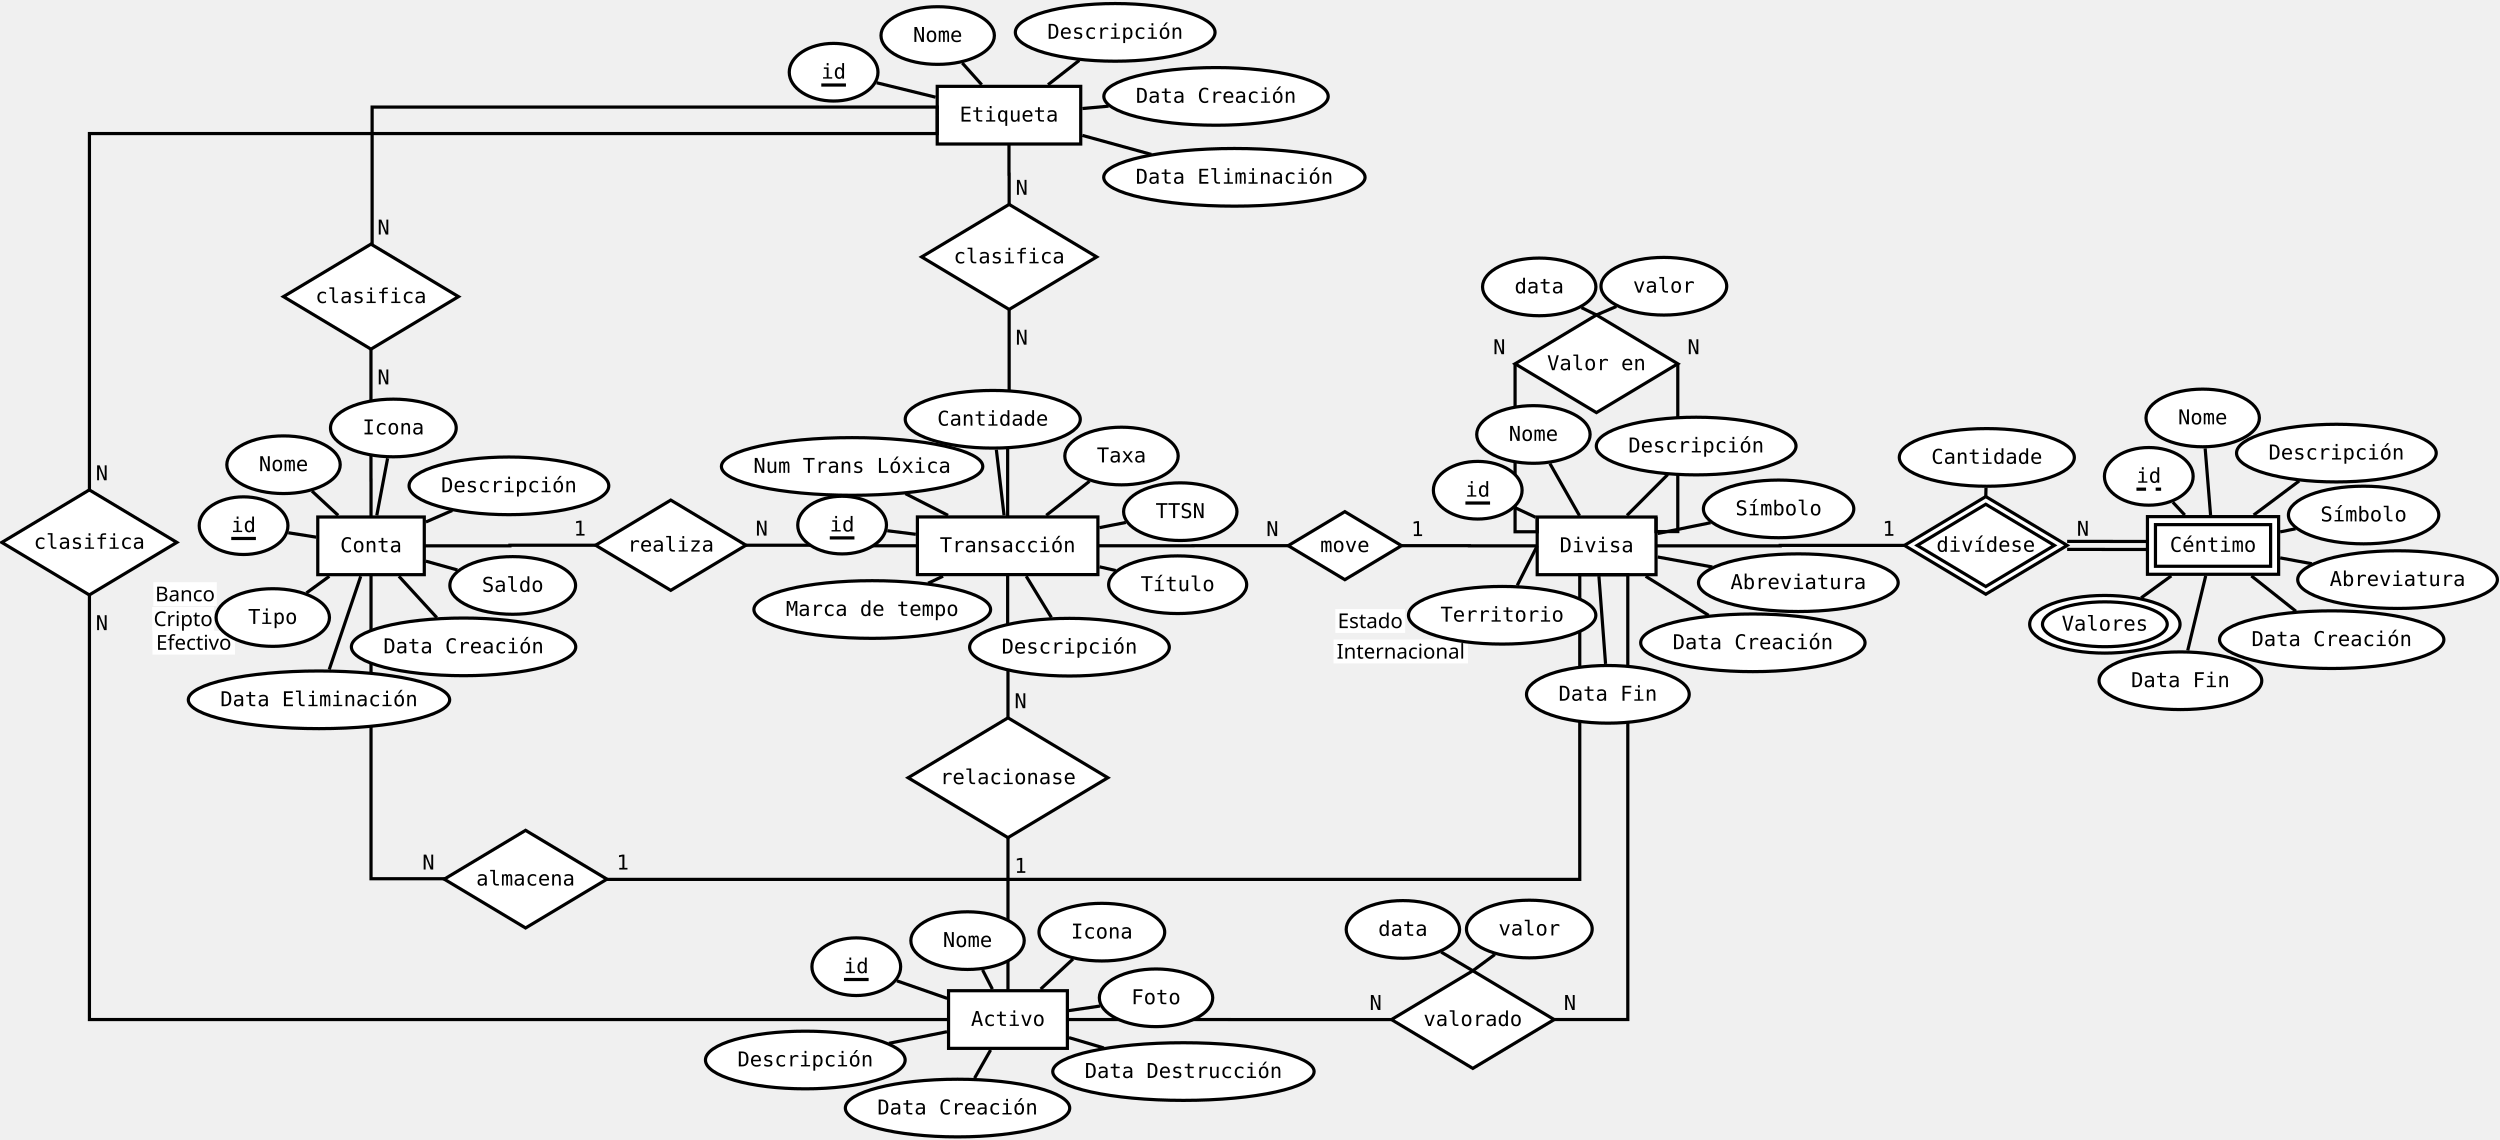
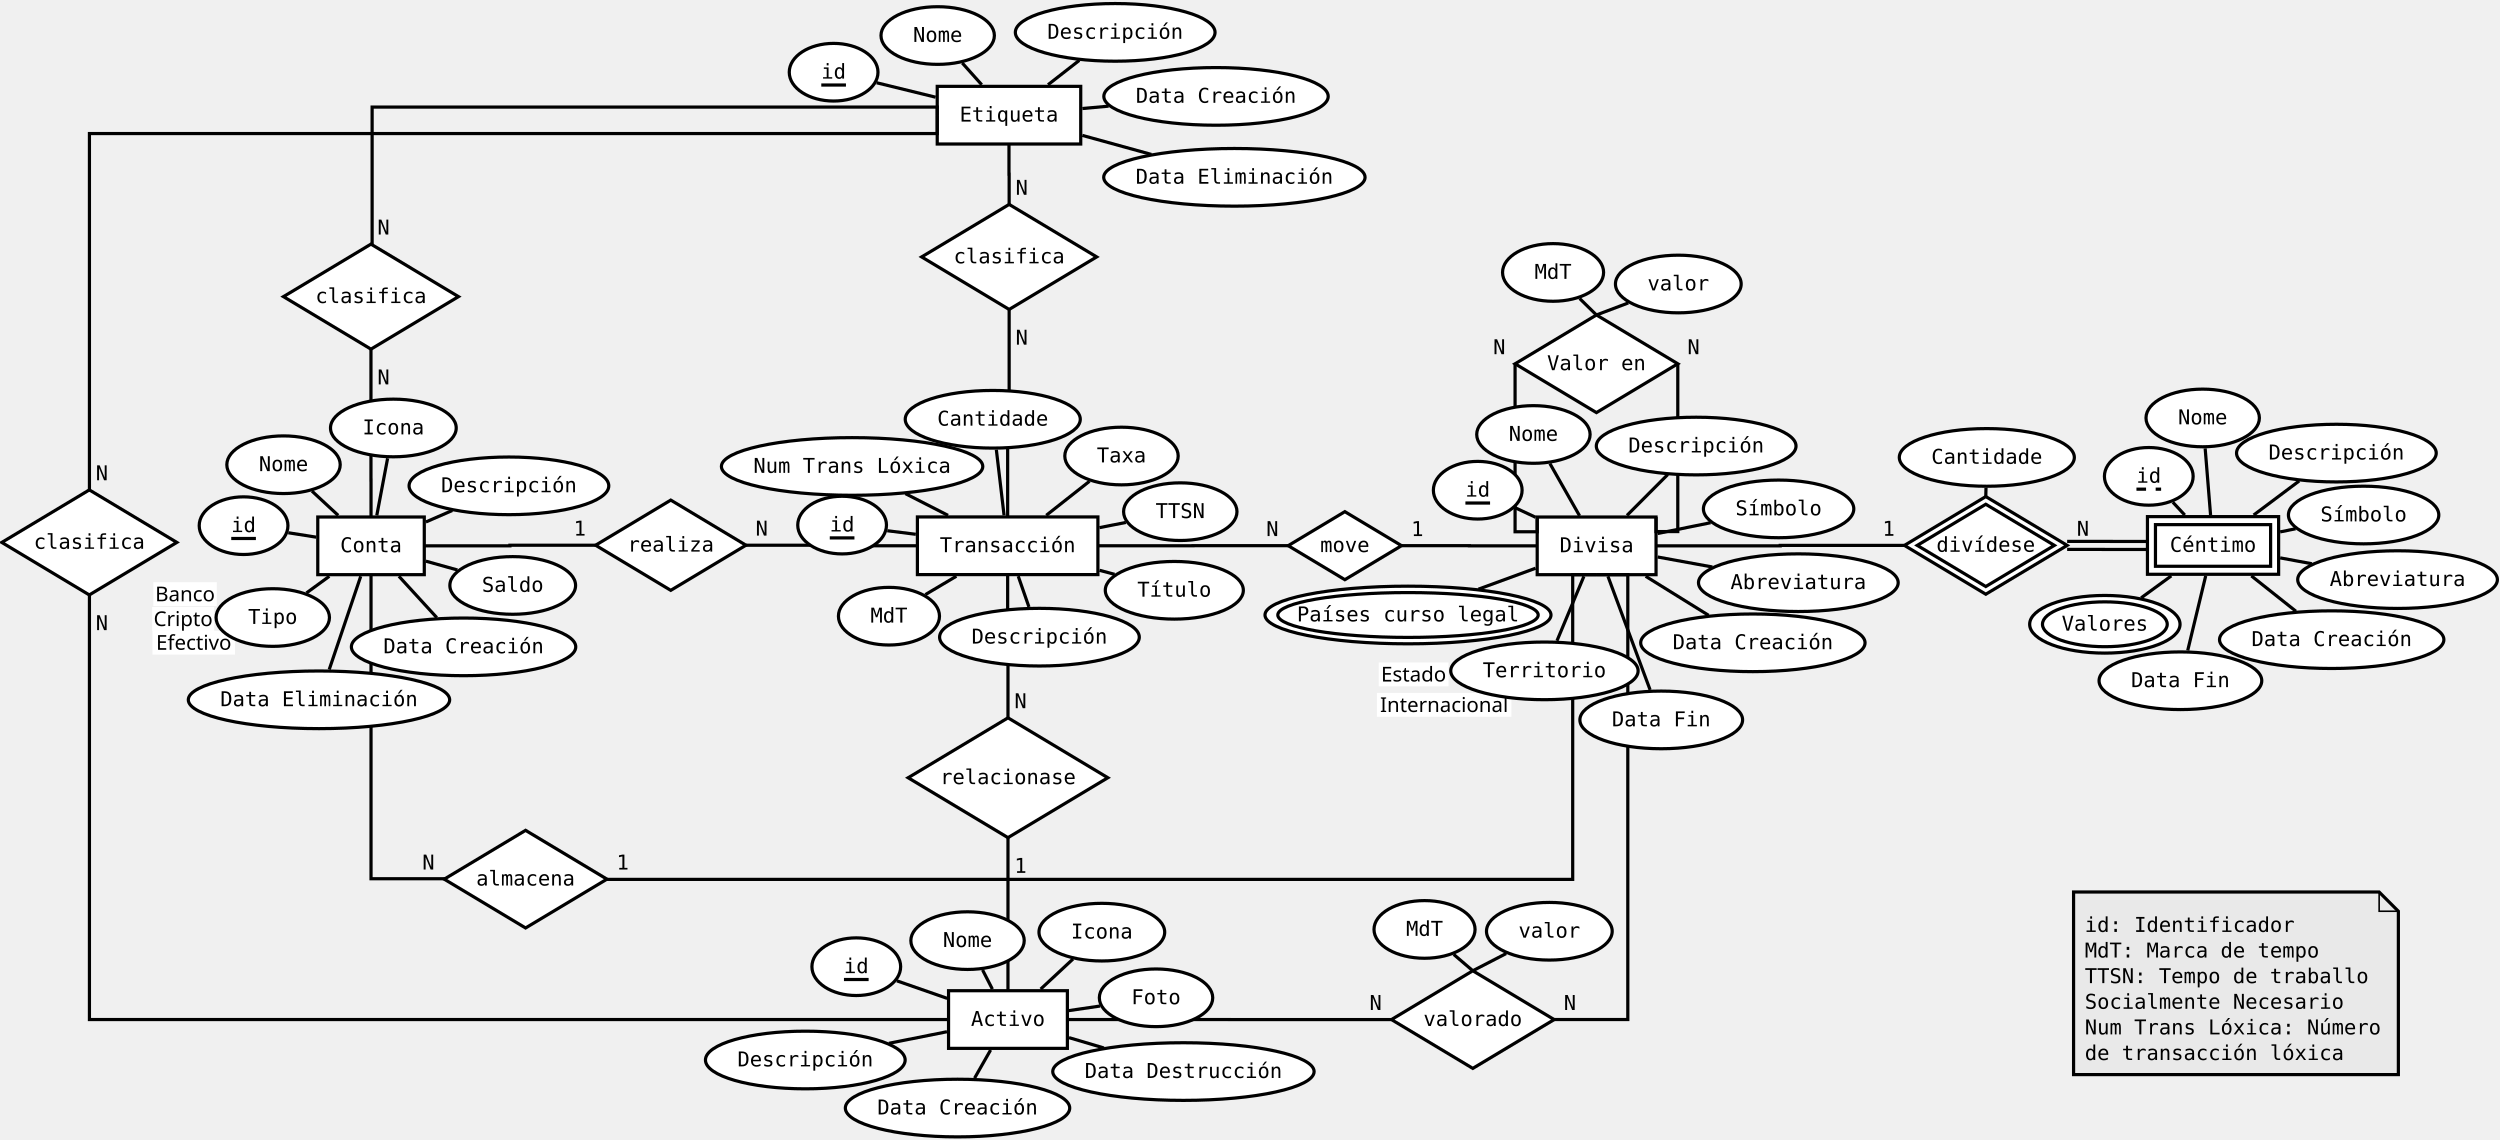
<svg xmlns="http://www.w3.org/2000/svg" width="79cm" height="36cm" viewBox="86 -67 1561 710">
  <g>
    <rect style="fill: #ffffff" x="658.827" y="255.108" width="112.7" height="36" />
    <rect style="fill: none; fill-opacity:0; stroke-width: 2; stroke: #000000" x="658.827" y="255.108" width="112.7" height="36" />
    <text font-size="12.8" style="fill: #000000;text-anchor:middle;font-family:monospace;font-style:normal;font-weight:normal" x="715.177" y="277.108">Transacción</text>
  </g>
  <g>
    <rect style="fill: #ffffff" x="1045.83" y="255.16" width="74.2" height="36" />
    <rect style="fill: none; fill-opacity:0; stroke-width: 2; stroke: #000000" x="1045.83" y="255.16" width="74.2" height="36" />
    <text font-size="12.8" style="fill: #000000;text-anchor:middle;font-family:monospace;font-style:normal;font-weight:normal" x="1082.93" y="277.16">Divisa</text>
  </g>
  <g>
    <rect style="fill: #ffffff" x="1426.87" y="254.912" width="81.9" height="36" />
    <rect style="fill: none; fill-opacity:0; stroke-width: 2; stroke: #000000" x="1426.87" y="254.912" width="81.9" height="36" />
    <rect style="fill: none; fill-opacity:0; stroke-width: 2; stroke: #000000" x="1431.87" y="259.912" width="71.9" height="26" />
    <text font-size="12.8" style="fill: #000000;text-anchor:middle;font-family:monospace;font-style:normal;font-weight:normal" x="1467.82" y="276.912">Céntimo</text>
  </g>
  <g>
    <rect style="fill: #ffffff" x="284.418" y="255.15" width="66.5" height="36" />
    <rect style="fill: none; fill-opacity:0; stroke-width: 2; stroke: #000000" x="284.418" y="255.15" width="66.5" height="36" />
    <text font-size="12.8" style="fill: #000000;text-anchor:middle;font-family:monospace;font-style:normal;font-weight:normal" x="317.668" y="277.15">Conta</text>
  </g>
  <g>
    <rect style="fill: #ffffff" x="671.209" y="-13.75" width="89.6" height="36" />
    <rect style="fill: none; fill-opacity:0; stroke-width: 2; stroke: #000000" x="671.209" y="-13.75" width="89.6" height="36" />
    <text font-size="12.8" style="fill: #000000;text-anchor:middle;font-family:monospace;font-style:normal;font-weight:normal" x="716.009" y="8.25">Etiqueta</text>
  </g>
  <g>
    <rect style="fill: #ffffff" x="678.272" y="550.93" width="74.2" height="36" />
    <rect style="fill: none; fill-opacity:0; stroke-width: 2; stroke: #000000" x="678.272" y="550.93" width="74.2" height="36" />
    <text font-size="12.8" style="fill: #000000;text-anchor:middle;font-family:monospace;font-style:normal;font-weight:normal" x="715.372" y="572.93">Activo</text>
  </g>
  <g>
    <polygon style="fill: #ffffff" points="457.87,272.768 504.82,244.598 551.77,272.768 504.82,300.938 " />
    <polygon style="fill: none; fill-opacity:0; stroke-width: 2; stroke: #000000" points="457.87,272.768 504.82,244.598 551.77,272.768 504.82,300.938 " />
    <text font-size="12.8" style="fill: #000000;text-anchor:end;font-family:monospace;font-style:normal;font-weight:normal" x="451.87" y="266.768">1</text>
    <text font-size="12.8" style="fill: #000000;text-anchor:start;font-family:monospace;font-style:normal;font-weight:normal" x="557.77" y="266.768">N</text>
    <text font-size="12.8" style="fill: #000000;text-anchor:middle;font-family:monospace;font-style:normal;font-weight:normal" x="504.82" y="276.768">realiza</text>
  </g>
  <g>
    <polygon style="fill: #ffffff" points="661.463,92.752 716.113,59.962 770.763,92.752 716.113,125.542 " />
    <polygon style="fill: none; fill-opacity:0; stroke-width: 2; stroke: #000000" points="661.463,92.752 716.113,59.962 770.763,92.752 716.113,125.542 " />
    <text font-size="12.8" style="fill: #000000;text-anchor:start;font-family:monospace;font-style:normal;font-weight:normal" x="720.113" y="53.962">N</text>
    <text font-size="12.8" style="fill: #000000;text-anchor:start;font-family:monospace;font-style:normal;font-weight:normal" x="720.113" y="147.542">N</text>
    <text font-size="12.8" style="fill: #000000;text-anchor:middle;font-family:monospace;font-style:normal;font-weight:normal" x="716.113" y="96.752">clasifica</text>
  </g>
  <g>
    <polygon style="fill: #ffffff" points="890.328,273.045 925.728,251.805 961.128,273.045 925.728,294.285 " />
    <polygon style="fill: none; fill-opacity:0; stroke-width: 2; stroke: #000000" points="890.328,273.045 925.728,251.805 961.128,273.045 925.728,294.285 " />
    <text font-size="12.8" style="fill: #000000;text-anchor:end;font-family:monospace;font-style:normal;font-weight:normal" x="884.328" y="267.045">N</text>
    <text font-size="12.8" style="fill: #000000;text-anchor:start;font-family:monospace;font-style:normal;font-weight:normal" x="967.128" y="267.045">1</text>
    <text font-size="12.8" style="fill: #000000;text-anchor:middle;font-family:monospace;font-style:normal;font-weight:normal" x="925.728" y="277.045">move</text>
  </g>
  <g>
    <polygon style="fill: #ffffff" points="1275.12,272.871 1325.92,242.391 1376.72,272.871 1325.92,303.351 " />
    <polygon style="fill: none; fill-opacity:0; stroke-width: 2; stroke: #000000" points="1275.12,272.871 1325.92,242.391 1376.72,272.871 1325.92,303.351 " />
    <polygon style="fill: none; fill-opacity:0; stroke-width: 2; stroke: #000000" points="1283.12,272.871 1325.92,247.191 1368.72,272.871 1325.92,298.551 " />
    <text font-size="12.8" style="fill: #000000;text-anchor:end;font-family:monospace;font-style:normal;font-weight:normal" x="1269.12" y="266.871">1</text>
    <text font-size="12.8" style="fill: #000000;text-anchor:start;font-family:monospace;font-style:normal;font-weight:normal" x="1382.72" y="266.871">N</text>
    <text font-size="12.8" style="fill: #000000;text-anchor:middle;font-family:monospace;font-style:normal;font-weight:normal" x="1325.92" y="276.871">divídese</text>
  </g>
  <g>
    <polygon style="fill: #ffffff" points="87.108,271.013 141.758,238.223 196.408,271.013 141.758,303.803 " />
    <polygon style="fill: none; fill-opacity:0; stroke-width: 2; stroke: #000000" points="87.108,271.013 141.758,238.223 196.408,271.013 141.758,303.803 " />
    <text font-size="12.8" style="fill: #000000;text-anchor:start;font-family:monospace;font-style:normal;font-weight:normal" x="145.758" y="232.223">N</text>
    <text font-size="12.8" style="fill: #000000;text-anchor:start;font-family:monospace;font-style:normal;font-weight:normal" x="145.758" y="325.803">N</text>
    <text font-size="12.8" style="fill: #000000;text-anchor:middle;font-family:monospace;font-style:normal;font-weight:normal" x="141.758" y="275.013">clasifica</text>
  </g>
  <g>
    <polygon style="fill: #ffffff" points="954.807,568.952 1005.61,538.472 1056.41,568.952 1005.61,599.432 " />
    <polygon style="fill: none; fill-opacity:0; stroke-width: 2; stroke: #000000" points="954.807,568.952 1005.61,538.472 1056.41,568.952 1005.61,599.432 " />
    <text font-size="12.8" style="fill: #000000;text-anchor:end;font-family:monospace;font-style:normal;font-weight:normal" x="948.807" y="562.952">N</text>
    <text font-size="12.8" style="fill: #000000;text-anchor:start;font-family:monospace;font-style:normal;font-weight:normal" x="1062.41" y="562.952">N</text>
    <text font-size="12.8" style="fill: #000000;text-anchor:middle;font-family:monospace;font-style:normal;font-weight:normal" x="1005.61" y="572.952">valorado</text>
  </g>
  <g>
    <polygon style="fill: #ffffff" points="653.03,417.948 715.38,380.538 777.73,417.948 715.38,455.358 " />
    <polygon style="fill: none; fill-opacity:0; stroke-width: 2; stroke: #000000" points="653.03,417.948 715.38,380.538 777.73,417.948 715.38,455.358 " />
    <text font-size="12.8" style="fill: #000000;text-anchor:start;font-family:monospace;font-style:normal;font-weight:normal" x="719.38" y="374.538">N</text>
    <text font-size="12.8" style="fill: #000000;text-anchor:start;font-family:monospace;font-style:normal;font-weight:normal" x="719.38" y="477.358">1</text>
    <text font-size="12.8" style="fill: #000000;text-anchor:middle;font-family:monospace;font-style:normal;font-weight:normal" x="715.38" y="421.948">relacionase</text>
  </g>
  <polyline style="fill: none; fill-opacity:0; stroke-width: 2; stroke: #000000" points="350.918,273.15 404.394,273.15 404.394,272.768 457.87,272.768 " />
  <polyline style="fill: none; fill-opacity:0; stroke-width: 2; stroke: #000000" points="551.77,272.768 605.299,272.768 605.299,273.108 658.827,273.108 " />
  <polyline style="fill: none; fill-opacity:0; stroke-width: 2; stroke: #000000" points="715.177,255.108 715.177,190.325 716.113,190.325 716.113,125.542 " />
  <polyline style="fill: none; fill-opacity:0; stroke-width: 2; stroke: #000000" points="716.113,59.962 716.113,41.106 716.009,41.106 716.009,22.25 " />
  <polyline style="fill: none; fill-opacity:0; stroke-width: 2; stroke: #000000" points="771.527,273.108 830.928,273.108 830.928,273.045 890.328,273.045 " />
  <polyline style="fill: none; fill-opacity:0; stroke-width: 2; stroke: #000000" points="961.128,273.045 1003.48,273.045 1003.48,273.16 1045.83,273.16 " />
  <polyline style="fill: none; fill-opacity:0; stroke-width: 2; stroke: #000000" points="671.209,4.25 671.209,15.719 141.843,15.719 141.843,238.223 141.758,238.223 " />
  <polyline style="fill: none; fill-opacity:0; stroke-width: 2; stroke: #000000" points="141.758,303.803 141.843,303.803 141.843,568.93 678.272,568.93 " />
  <polyline style="fill: none; fill-opacity:0; stroke-width: 2; stroke: #000000" points="715.38,455.358 715.38,503.144 715.372,503.144 715.372,550.93 " />
  <polyline style="fill: none; fill-opacity:0; stroke-width: 2; stroke: #000000" points="715.177,291.108 715.177,335.823 715.38,335.823 715.38,380.538 " />
  <polyline style="fill: none; fill-opacity:0; stroke-width: 2; stroke: #000000" points="954.807,568.952 853.639,568.952 853.639,568.93 752.472,568.93 " />
  <polyline style="fill: none; fill-opacity:0; stroke-width: 2; stroke: #000000" points="1056.41,568.952 1056.41,568.921 1102.4,568.921 1102.4,291.16 1082.93,291.16 " />
  <polyline style="fill: none; fill-opacity:0; stroke-width: 2; stroke: #000000" points="1120.03,273.16 1197.57,273.16 1197.57,272.871 1275.12,272.871 " />
  <g>
    <polyline style="fill: none; fill-opacity:0; stroke-width: 2; stroke: #000000" points="1376.72,270.371 1404.29,270.371 1404.29,270.412 1426.87,270.412 " />
    <polyline style="fill: none; fill-opacity:0; stroke-width: 2; stroke: #000000" points="1376.72,275.371 1399.29,275.371 1399.29,275.412 1426.87,275.412 " />
  </g>
  <g>
    <ellipse style="fill: #ffffff" cx="1427.7" cy="229.766" rx="27.7" ry="18" />
    <ellipse style="fill: none; fill-opacity:0; stroke-width: 2; stroke: #000000" cx="1427.7" cy="229.766" rx="27.7" ry="18" />
    <text font-size="12.8" style="fill: #000000;text-anchor:middle;font-family:monospace;font-style:normal;font-weight:normal" x="1427.7" y="233.766">id</text>
    <line style="fill: none; fill-opacity:0; stroke-width: 2; stroke-dasharray: 6; stroke: #000000" x1="1420" y1="237.766" x2="1435.4" y2="237.766" />
  </g>
  <line style="fill: none; fill-opacity:0; stroke-width: 2; stroke: #000000" x1="1442.71" y1="245.909" x2="1450.17" y2="253.93" />
  <g>
    <ellipse style="fill: #ffffff" cx="620.665" cy="535.935" rx="27.7" ry="18" />
    <ellipse style="fill: none; fill-opacity:0; stroke-width: 2; stroke: #000000" cx="620.665" cy="535.935" rx="27.7" ry="18" />
    <text font-size="12.8" style="fill: #000000;text-anchor:middle;font-family:monospace;font-style:normal;font-weight:normal" x="620.665" y="539.935">id</text>
    <line style="fill: none; fill-opacity:0; stroke-width: 2; stroke: #000000" x1="612.965" y1="543.935" x2="628.365" y2="543.935" />
  </g>
  <line style="fill: none; fill-opacity:0; stroke-width: 2; stroke: #000000" x1="677.452" y1="555.719" x2="646.018" y2="544.768" />
  <g>
    <ellipse style="fill: #ffffff" cx="238.084" cy="260.561" rx="27.7" ry="18" />
    <ellipse style="fill: none; fill-opacity:0; stroke-width: 2; stroke: #000000" cx="238.084" cy="260.561" rx="27.7" ry="18" />
    <text font-size="12.8" style="fill: #000000;text-anchor:middle;font-family:monospace;font-style:normal;font-weight:normal" x="238.084" y="264.561">id</text>
    <line style="fill: none; fill-opacity:0; stroke-width: 2; stroke: #000000" x1="230.384" y1="268.561" x2="245.784" y2="268.561" />
  </g>
  <line style="fill: none; fill-opacity:0; stroke-width: 2; stroke: #000000" x1="283.423" y1="267.733" x2="265.995" y2="264.976" />
  <line style="fill: none; fill-opacity:0; stroke-width: 2; stroke: #000000" x1="670.216" y1="-6.971" x2="633.378" y2="-15.998" />
  <g>
    <ellipse style="fill: #ffffff" cx="611.811" cy="260.195" rx="27.7" ry="18" />
    <ellipse style="fill: none; fill-opacity:0; stroke-width: 2; stroke: #000000" cx="611.811" cy="260.195" rx="27.7" ry="18" />
    <text font-size="12.8" style="fill: #000000;text-anchor:middle;font-family:monospace;font-style:normal;font-weight:normal" x="611.811" y="264.195">id</text>
    <line style="fill: none; fill-opacity:0; stroke-width: 2; stroke: #000000" x1="604.111" y1="268.195" x2="619.511" y2="268.195" />
  </g>
  <line style="fill: none; fill-opacity:0; stroke-width: 2; stroke: #000000" x1="657.829" y1="265.944" x2="640" y2="263.716" />
  <line style="fill: none; fill-opacity:0; stroke-width: 2; stroke: #000000" x1="1044.83" y1="255.329" x2="1032.09" y2="249.367" />
  <g>
    <polygon style="fill: #ffffff" points="1032.01,159.475 1082.81,128.995 1133.61,159.475 1082.81,189.955 " />
    <polygon style="fill: none; fill-opacity:0; stroke-width: 2; stroke: #000000" points="1032.01,159.475 1082.81,128.995 1133.61,159.475 1082.81,189.955 " />
    <text font-size="12.8" style="fill: #000000;text-anchor:end;font-family:monospace;font-style:normal;font-weight:normal" x="1026.01" y="153.475">N</text>
    <text font-size="12.8" style="fill: #000000;text-anchor:start;font-family:monospace;font-style:normal;font-weight:normal" x="1139.61" y="153.475">N</text>
    <text font-size="12.8" style="fill: #000000;text-anchor:middle;font-family:monospace;font-style:normal;font-weight:normal" x="1082.81" y="163.475">Valor en</text>
  </g>
  <polyline style="fill: none; fill-opacity:0; stroke-width: 2; stroke: #000000" points="1045.83,255.16 1045.83,264.36 1032.01,264.36 1032.01,159.475 " />
  <polyline style="fill: none; fill-opacity:0; stroke-width: 2; stroke: #000000" points="1120.03,255.16 1120.03,264.244 1133.61,264.244 1133.61,159.475 " />
  <g>
-     <ellipse style="fill: #ffffff" cx="961.967" cy="512.667" rx="35.4" ry="18" />
-     <ellipse style="fill: none; fill-opacity:0; stroke-width: 2; stroke: #000000" cx="961.967" cy="512.667" rx="35.4" ry="18" />
-     <text font-size="12.8" style="fill: #000000;text-anchor:middle;font-family:monospace;font-style:normal;font-weight:normal" x="961.967" y="516.667">data</text>
-   </g>
-   <line style="fill: none; fill-opacity:0; stroke-width: 2; stroke: #000000" x1="1005.61" y1="538.472" x2="985.875" y2="526.805" />
-   <g>
-     <ellipse style="fill: #ffffff" cx="1047.09" cy="111.47" rx="35.4" ry="18" />
-     <ellipse style="fill: none; fill-opacity:0; stroke-width: 2; stroke: #000000" cx="1047.09" cy="111.47" rx="35.4" ry="18" />
-     <text font-size="12.8" style="fill: #000000;text-anchor:middle;font-family:monospace;font-style:normal;font-weight:normal" x="1047.09" y="115.47">data</text>
-   </g>
-   <line style="fill: none; fill-opacity:0; stroke-width: 2; stroke: #000000" x1="1082.81" y1="128.995" x2="1073.47" y2="124.412" />
-   <g>
-     <ellipse style="fill: #ffffff" cx="1040.91" cy="512.413" rx="39.25" ry="18" />
-     <ellipse style="fill: none; fill-opacity:0; stroke-width: 2; stroke: #000000" cx="1040.91" cy="512.413" rx="39.25" ry="18" />
-     <text font-size="12.8" style="fill: #000000;text-anchor:middle;font-family:monospace;font-style:normal;font-weight:normal" x="1040.91" y="516.413">valor</text>
-   </g>
-   <line style="fill: none; fill-opacity:0; stroke-width: 2; stroke: #000000" x1="1005.61" y1="538.472" x2="1019.39" y2="528.299" />
-   <g>
-     <ellipse style="fill: #ffffff" cx="1124.91" cy="111.052" rx="39.25" ry="18" />
-     <ellipse style="fill: none; fill-opacity:0; stroke-width: 2; stroke: #000000" cx="1124.91" cy="111.052" rx="39.25" ry="18" />
-     <text font-size="12.8" style="fill: #000000;text-anchor:middle;font-family:monospace;font-style:normal;font-weight:normal" x="1124.91" y="115.052">valor</text>
-   </g>
-   <line style="fill: none; fill-opacity:0; stroke-width: 2; stroke: #000000" x1="1082.81" y1="128.995" x2="1095.27" y2="123.685" />
+     <ellipse style="fill: #ffffff" cx="975.479" cy="512.667" rx="31.55" ry="18" />
+     <ellipse style="fill: none; fill-opacity:0; stroke-width: 2; stroke: #000000" cx="975.479" cy="512.667" rx="31.55" ry="18" />
+     <text font-size="12.8" style="fill: #000000;text-anchor:middle;font-family:monospace;font-style:normal;font-weight:normal" x="975.479" y="516.667">MdT</text>
+   </g>
+   <line style="fill: none; fill-opacity:0; stroke-width: 2; stroke: #000000" x1="1005.61" y1="538.472" x2="993.728" y2="528.298" />
+   <g>
+     <ellipse style="fill: #ffffff" cx="1055.74" cy="102.441" rx="31.55" ry="18" />
+     <ellipse style="fill: none; fill-opacity:0; stroke-width: 2; stroke: #000000" cx="1055.74" cy="102.441" rx="31.55" ry="18" />
+     <text font-size="12.8" style="fill: #000000;text-anchor:middle;font-family:monospace;font-style:normal;font-weight:normal" x="1055.74" y="106.441">MdT</text>
+   </g>
+   <line style="fill: none; fill-opacity:0; stroke-width: 2; stroke: #000000" x1="1082.81" y1="128.995" x2="1072.32" y2="118.707" />
+   <g>
+     <ellipse style="fill: #ffffff" cx="1053.41" cy="513.802" rx="39.25" ry="18" />
+     <ellipse style="fill: none; fill-opacity:0; stroke-width: 2; stroke: #000000" cx="1053.41" cy="513.802" rx="39.25" ry="18" />
+     <text font-size="12.8" style="fill: #000000;text-anchor:middle;font-family:monospace;font-style:normal;font-weight:normal" x="1053.41" y="517.802">valor</text>
+   </g>
+   <line style="fill: none; fill-opacity:0; stroke-width: 2; stroke: #000000" x1="1005.61" y1="538.472" x2="1026.44" y2="527.718" />
+   <g>
+     <ellipse style="fill: #ffffff" cx="1133.94" cy="109.663" rx="39.25" ry="18" />
+     <ellipse style="fill: none; fill-opacity:0; stroke-width: 2; stroke: #000000" cx="1133.94" cy="109.663" rx="39.25" ry="18" />
+     <text font-size="12.8" style="fill: #000000;text-anchor:middle;font-family:monospace;font-style:normal;font-weight:normal" x="1133.94" y="113.663">valor</text>
+   </g>
+   <line style="fill: none; fill-opacity:0; stroke-width: 2; stroke: #000000" x1="1082.81" y1="128.995" x2="1102.72" y2="121.467" />
  <g>
    <ellipse style="fill: #ffffff" cx="1326.57" cy="217.94" rx="54.65" ry="18" />
    <ellipse style="fill: none; fill-opacity:0; stroke-width: 2; stroke: #000000" cx="1326.57" cy="217.94" rx="54.65" ry="18" />
    <text font-size="12.8" style="fill: #000000;text-anchor:middle;font-family:monospace;font-style:normal;font-weight:normal" x="1326.57" y="221.94">Cantidade</text>
  </g>
  <line style="fill: none; fill-opacity:0; stroke-width: 2; stroke: #000000" x1="1326.06" y1="236.899" x2="1325.92" y2="242.391" />
  <g>
    <polygon style="fill: #ffffff" points="262.978,117.544 317.628,84.754 372.278,117.544 317.628,150.334 " />
    <polygon style="fill: none; fill-opacity:0; stroke-width: 2; stroke: #000000" points="262.978,117.544 317.628,84.754 372.278,117.544 317.628,150.334 " />
    <text font-size="12.8" style="fill: #000000;text-anchor:start;font-family:monospace;font-style:normal;font-weight:normal" x="321.628" y="78.754">N</text>
    <text font-size="12.8" style="fill: #000000;text-anchor:start;font-family:monospace;font-style:normal;font-weight:normal" x="321.628" y="172.334">N</text>
    <text font-size="12.8" style="fill: #000000;text-anchor:middle;font-family:monospace;font-style:normal;font-weight:normal" x="317.628" y="121.544">clasifica</text>
  </g>
  <polyline style="fill: none; fill-opacity:0; stroke-width: 2; stroke: #000000" points="317.668,255.15 317.668,232.032 317.628,232.032 317.628,150.334 " />
  <polyline style="fill: none; fill-opacity:0; stroke-width: 2; stroke: #000000" points="317.628,84.754 318.353,84.754 318.353,-0.812 671.209,-0.812 671.209,4.25 " />
  <g>
    <polygon style="fill: #ffffff" points="363.366,481.274 414.166,450.794 464.966,481.274 414.166,511.754 " />
    <polygon style="fill: none; fill-opacity:0; stroke-width: 2; stroke: #000000" points="363.366,481.274 414.166,450.794 464.966,481.274 414.166,511.754 " />
    <text font-size="12.8" style="fill: #000000;text-anchor:end;font-family:monospace;font-style:normal;font-weight:normal" x="357.366" y="475.274">N</text>
    <text font-size="12.8" style="fill: #000000;text-anchor:start;font-family:monospace;font-style:normal;font-weight:normal" x="470.966" y="475.274">1</text>
    <text font-size="12.8" style="fill: #000000;text-anchor:middle;font-family:monospace;font-style:normal;font-weight:normal" x="414.166" y="485.274">almacena</text>
  </g>
  <polyline style="fill: none; fill-opacity:0; stroke-width: 2; stroke: #000000" points="317.668,291.15 317.668,481.012 363.366,481.012 363.366,481.274 " />
-   <polyline style="fill: none; fill-opacity:0; stroke-width: 2; stroke: #000000" points="1082.93,291.16 1072.4,291.16 1072.4,481.415 464.966,481.415 464.966,481.274 " />
+   <polyline style="fill: none; fill-opacity:0; stroke-width: 2; stroke: #000000" points="1082.93,291.16 1067.99,291.16 1067.99,481.415 464.966,481.415 464.966,481.274 " />
  <g>
    <ellipse style="fill: #ffffff" cx="1461.36" cy="193.299" rx="35.4" ry="18" />
    <ellipse style="fill: none; fill-opacity:0; stroke-width: 2; stroke: #000000" cx="1461.36" cy="193.299" rx="35.4" ry="18" />
    <text font-size="12.8" style="fill: #000000;text-anchor:middle;font-family:monospace;font-style:normal;font-weight:normal" x="1461.36" y="197.299">Nome</text>
  </g>
  <g>
    <ellipse style="fill: #ffffff" cx="1544.84" cy="215.246" rx="62.35" ry="18" />
    <ellipse style="fill: none; fill-opacity:0; stroke-width: 2; stroke: #000000" cx="1544.84" cy="215.246" rx="62.35" ry="18" />
    <text font-size="12.8" style="fill: #000000;text-anchor:middle;font-family:monospace;font-style:normal;font-weight:normal" x="1544.84" y="219.246">Descripción</text>
  </g>
  <g>
    <ellipse style="fill: #ffffff" cx="1561.84" cy="253.904" rx="46.95" ry="18" />
    <ellipse style="fill: none; fill-opacity:0; stroke-width: 2; stroke: #000000" cx="1561.84" cy="253.904" rx="46.95" ry="18" />
    <text font-size="12.8" style="fill: #000000;text-anchor:middle;font-family:monospace;font-style:normal;font-weight:normal" x="1561.84" y="257.904">Símbolo</text>
  </g>
  <g>
    <ellipse style="fill: #ffffff" cx="1583.03" cy="294.237" rx="62.35" ry="18" />
    <ellipse style="fill: none; fill-opacity:0; stroke-width: 2; stroke: #000000" cx="1583.03" cy="294.237" rx="62.35" ry="18" />
    <text font-size="12.8" style="fill: #000000;text-anchor:middle;font-family:monospace;font-style:normal;font-weight:normal" x="1583.03" y="298.237">Abreviatura</text>
  </g>
  <g>
    <ellipse style="fill: #ffffff" cx="1541.91" cy="331.736" rx="70.05" ry="18" />
    <ellipse style="fill: none; fill-opacity:0; stroke-width: 2; stroke: #000000" cx="1541.91" cy="331.736" rx="70.05" ry="18" />
    <text font-size="12.8" style="fill: #000000;text-anchor:middle;font-family:monospace;font-style:normal;font-weight:normal" x="1541.91" y="335.736">Data Creación</text>
  </g>
  <g>
    <ellipse style="fill: #ffffff" cx="1447.45" cy="357.384" rx="50.8" ry="18" />
    <ellipse style="fill: none; fill-opacity:0; stroke-width: 2; stroke: #000000" cx="1447.45" cy="357.384" rx="50.8" ry="18" />
    <text font-size="12.8" style="fill: #000000;text-anchor:middle;font-family:monospace;font-style:normal;font-weight:normal" x="1447.45" y="361.384">Data Fin</text>
  </g>
  <g>
    <ellipse style="fill: #ffffff" cx="1400.27" cy="322.128" rx="46.95" ry="18" />
    <ellipse style="fill: none; fill-opacity:0; stroke-width: 2; stroke: #000000" cx="1400.27" cy="322.128" rx="46.95" ry="18" />
    <ellipse style="fill: none; fill-opacity:0; stroke-width: 2; stroke: #000000" cx="1400.27" cy="322.128" rx="38.95" ry="14" />
    <text font-size="12.8" style="fill: #000000;text-anchor:middle;font-family:monospace;font-style:normal;font-weight:normal" x="1400.27" y="326.128">Valores</text>
  </g>
  <line style="fill: none; fill-opacity:0; stroke-width: 2; stroke: #000000" x1="1462.9" y1="212.279" x2="1466.28" y2="253.922" />
  <line style="fill: none; fill-opacity:0; stroke-width: 2; stroke: #000000" x1="1521.63" y1="232.619" x2="1493.18" y2="253.92" />
  <line style="fill: none; fill-opacity:0; stroke-width: 2; stroke: #000000" x1="1519.38" y1="262.489" x2="1509.73" y2="264.438" />
  <line style="fill: none; fill-opacity:0; stroke-width: 2; stroke: #000000" x1="1529.55" y1="284.338" x2="1509.73" y2="280.669" />
  <line style="fill: none; fill-opacity:0; stroke-width: 2; stroke: #000000" x1="1519.59" y1="314.014" x2="1491.73" y2="291.898" />
  <line style="fill: none; fill-opacity:0; stroke-width: 2; stroke: #000000" x1="1452.01" y1="338.483" x2="1463.24" y2="291.906" />
  <line style="fill: none; fill-opacity:0; stroke-width: 2; stroke: #000000" x1="1422.94" y1="305.613" x2="1441.75" y2="291.909" />
  <g>
    <ellipse style="fill: #ffffff" cx="1043.46" cy="203.615" rx="35.4" ry="18" />
    <ellipse style="fill: none; fill-opacity:0; stroke-width: 2; stroke: #000000" cx="1043.46" cy="203.615" rx="35.4" ry="18" />
    <text font-size="12.8" style="fill: #000000;text-anchor:middle;font-family:monospace;font-style:normal;font-weight:normal" x="1043.46" y="207.615">Nome</text>
  </g>
  <g>
    <ellipse style="fill: #ffffff" cx="1196.56" cy="250.084" rx="46.95" ry="18" />
    <ellipse style="fill: none; fill-opacity:0; stroke-width: 2; stroke: #000000" cx="1196.56" cy="250.084" rx="46.95" ry="18" />
    <text font-size="12.8" style="fill: #000000;text-anchor:middle;font-family:monospace;font-style:normal;font-weight:normal" x="1196.56" y="254.084">Símbolo</text>
  </g>
  <g>
    <ellipse style="fill: #ffffff" cx="1208.88" cy="296.159" rx="62.35" ry="18" />
    <ellipse style="fill: none; fill-opacity:0; stroke-width: 2; stroke: #000000" cx="1208.88" cy="296.159" rx="62.35" ry="18" />
    <text font-size="12.8" style="fill: #000000;text-anchor:middle;font-family:monospace;font-style:normal;font-weight:normal" x="1208.88" y="300.159">Abreviatura</text>
  </g>
  <g>
    <ellipse style="fill: #ffffff" cx="1145.09" cy="210.843" rx="62.35" ry="18" />
    <ellipse style="fill: none; fill-opacity:0; stroke-width: 2; stroke: #000000" cx="1145.09" cy="210.843" rx="62.35" ry="18" />
    <text font-size="12.8" style="fill: #000000;text-anchor:middle;font-family:monospace;font-style:normal;font-weight:normal" x="1145.09" y="214.843">Descripción</text>
  </g>
  <g>
    <ellipse style="fill: #ffffff" cx="1180.49" cy="333.702" rx="70.05" ry="18" />
    <ellipse style="fill: none; fill-opacity:0; stroke-width: 2; stroke: #000000" cx="1180.49" cy="333.702" rx="70.05" ry="18" />
    <text font-size="12.8" style="fill: #000000;text-anchor:middle;font-family:monospace;font-style:normal;font-weight:normal" x="1180.49" y="337.702">Data Creación</text>
  </g>
  <g>
-     <ellipse style="fill: #ffffff" cx="1089.95" cy="365.868" rx="50.8" ry="18" />
-     <ellipse style="fill: none; fill-opacity:0; stroke-width: 2; stroke: #000000" cx="1089.95" cy="365.868" rx="50.8" ry="18" />
-     <text font-size="12.8" style="fill: #000000;text-anchor:middle;font-family:monospace;font-style:normal;font-weight:normal" x="1089.95" y="369.868">Data Fin</text>
+     <ellipse style="fill: #ffffff" cx="1123.28" cy="381.841" rx="50.8" ry="18" />
+     <ellipse style="fill: none; fill-opacity:0; stroke-width: 2; stroke: #000000" cx="1123.28" cy="381.841" rx="50.8" ry="18" />
+     <text font-size="12.8" style="fill: #000000;text-anchor:middle;font-family:monospace;font-style:normal;font-weight:normal" x="1123.28" y="385.841">Data Fin</text>
  </g>
  <line style="fill: none; fill-opacity:0; stroke-width: 2; stroke: #000000" x1="1072.29" y1="254.415" x2="1053.76" y2="221.766" />
  <line style="fill: none; fill-opacity:0; stroke-width: 2; stroke: #000000" x1="1101.88" y1="254.157" x2="1127.36" y2="228.613" />
  <line style="fill: none; fill-opacity:0; stroke-width: 2; stroke: #000000" x1="1121.02" y1="265.425" x2="1154.1" y2="258.706" />
  <line style="fill: none; fill-opacity:0; stroke-width: 2; stroke: #000000" x1="1155.22" y1="286.361" x2="1121.04" y2="280.118" />
  <line style="fill: none; fill-opacity:0; stroke-width: 2; stroke: #000000" x1="1113.54" y1="292.153" x2="1152.85" y2="316.549" />
-   <line style="fill: none; fill-opacity:0; stroke-width: 2; stroke: #000000" x1="1084.36" y1="292.082" x2="1088.51" y2="346.873" />
-   <line style="fill: none; fill-opacity:0; stroke-width: 2; stroke: #000000" x1="1045.83" y1="273.16" x2="1033.38" y2="297.821" />
-   <g>
-     <rect style="fill: #ffffff" x="919.78" y="312.624" width="43.6" height="14.9" />
-     <text font-size="12.8" style="fill: #000000;text-anchor:middle;font-family:sans-serif;font-style:normal;font-weight:normal" x="941.58" y="324.524">
-       <tspan x="941.58" y="324.524">Estado</tspan>
-     </text>
-   </g>
-   <g>
-     <rect style="fill: #ffffff" x="918.667" y="331.675" width="83.95" height="14.9" />
-     <text font-size="12.8" style="fill: #000000;text-anchor:middle;font-family:sans-serif;font-style:normal;font-weight:normal" x="960.642" y="343.575">
-       <tspan x="960.642" y="343.575">Internacional</tspan>
+   <line style="fill: none; fill-opacity:0; stroke-width: 2; stroke: #000000" x1="1089.99" y1="292.164" x2="1116.33" y2="363.109" />
+   <line style="fill: none; fill-opacity:0; stroke-width: 2; stroke: #000000" x1="1075" y1="292.16" x2="1058.17" y2="332.447" />
+   <g>
+     <rect style="fill: #ffffff" x="946.865" y="345.959" width="43.6" height="14.9" />
+     <text font-size="12.8" style="fill: #000000;text-anchor:middle;font-family:sans-serif;font-style:normal;font-weight:normal" x="968.665" y="357.859">
+       <tspan x="968.665" y="357.859">Estado</tspan>
+     </text>
+   </g>
+   <g>
+     <rect style="fill: #ffffff" x="945.752" y="365.011" width="83.95" height="14.9" />
+     <text font-size="12.8" style="fill: #000000;text-anchor:middle;font-family:sans-serif;font-style:normal;font-weight:normal" x="987.727" y="376.911">
+       <tspan x="987.727" y="376.911">Internacional</tspan>
    </text>
  </g>
  <g>
    <ellipse style="fill: #ffffff" cx="618.051" cy="223.585" rx="81.6" ry="18" />
    <ellipse style="fill: none; fill-opacity:0; stroke-width: 2; stroke: #000000" cx="618.051" cy="223.585" rx="81.6" ry="18" />
    <text font-size="12.8" style="fill: #000000;text-anchor:middle;font-family:monospace;font-style:normal;font-weight:normal" x="618.051" y="227.585">Num Trans Lóxica</text>
  </g>
  <g>
    <ellipse style="fill: #ffffff" cx="705.881" cy="194.122" rx="54.65" ry="18" />
    <ellipse style="fill: none; fill-opacity:0; stroke-width: 2; stroke: #000000" cx="705.881" cy="194.122" rx="54.65" ry="18" />
    <text font-size="12.8" style="fill: #000000;text-anchor:middle;font-family:monospace;font-style:normal;font-weight:normal" x="705.881" y="198.122">Cantidade</text>
  </g>
  <g>
-     <ellipse style="fill: #ffffff" cx="753.777" cy="336.43" rx="62.35" ry="18" />
-     <ellipse style="fill: none; fill-opacity:0; stroke-width: 2; stroke: #000000" cx="753.777" cy="336.43" rx="62.35" ry="18" />
-     <text font-size="12.8" style="fill: #000000;text-anchor:middle;font-family:monospace;font-style:normal;font-weight:normal" x="753.777" y="340.43">Descripción</text>
+     <ellipse style="fill: #ffffff" cx="735.026" cy="330.18" rx="62.35" ry="18" />
+     <ellipse style="fill: none; fill-opacity:0; stroke-width: 2; stroke: #000000" cx="735.026" cy="330.18" rx="62.35" ry="18" />
+     <text font-size="12.8" style="fill: #000000;text-anchor:middle;font-family:monospace;font-style:normal;font-weight:normal" x="735.026" y="334.18">Descripción</text>
  </g>
  <g>
    <ellipse style="fill: #ffffff" cx="786.26" cy="217.07" rx="35.4" ry="18" />
    <ellipse style="fill: none; fill-opacity:0; stroke-width: 2; stroke: #000000" cx="786.26" cy="217.07" rx="35.4" ry="18" />
    <text font-size="12.8" style="fill: #000000;text-anchor:middle;font-family:monospace;font-style:normal;font-weight:normal" x="786.26" y="221.07">Taxa</text>
  </g>
  <g>
-     <ellipse style="fill: #ffffff" cx="821.33" cy="297.428" rx="43.1" ry="18" />
-     <ellipse style="fill: none; fill-opacity:0; stroke-width: 2; stroke: #000000" cx="821.33" cy="297.428" rx="43.1" ry="18" />
-     <text font-size="12.8" style="fill: #000000;text-anchor:middle;font-family:monospace;font-style:normal;font-weight:normal" x="821.33" y="301.428">Título</text>
-   </g>
-   <g>
-     <ellipse style="fill: #ffffff" cx="630.637" cy="312.91" rx="73.9" ry="18" />
-     <ellipse style="fill: none; fill-opacity:0; stroke-width: 2; stroke: #000000" cx="630.637" cy="312.91" rx="73.9" ry="18" />
-     <text font-size="12.8" style="fill: #000000;text-anchor:middle;font-family:monospace;font-style:normal;font-weight:normal" x="630.637" y="316.91">Marca de tempo</text>
+     <ellipse style="fill: #ffffff" cx="819.247" cy="300.901" rx="43.1" ry="18" />
+     <ellipse style="fill: none; fill-opacity:0; stroke-width: 2; stroke: #000000" cx="819.247" cy="300.901" rx="43.1" ry="18" />
+     <text font-size="12.8" style="fill: #000000;text-anchor:middle;font-family:monospace;font-style:normal;font-weight:normal" x="819.247" y="304.901">Título</text>
+   </g>
+   <g>
+     <ellipse style="fill: #ffffff" cx="641.067" cy="317.077" rx="31.55" ry="18" />
+     <ellipse style="fill: none; fill-opacity:0; stroke-width: 2; stroke: #000000" cx="641.067" cy="317.077" rx="31.55" ry="18" />
+     <text font-size="12.8" style="fill: #000000;text-anchor:middle;font-family:monospace;font-style:normal;font-weight:normal" x="641.067" y="321.077">MdT</text>
  </g>
  <g>
    <ellipse style="fill: #ffffff" cx="822.967" cy="251.817" rx="35.4" ry="18" />
    <ellipse style="fill: none; fill-opacity:0; stroke-width: 2; stroke: #000000" cx="822.967" cy="251.817" rx="35.4" ry="18" />
    <text font-size="12.8" style="fill: #000000;text-anchor:middle;font-family:monospace;font-style:normal;font-weight:normal" x="822.967" y="255.817">TTSN</text>
  </g>
  <line style="fill: none; fill-opacity:0; stroke-width: 2; stroke: #000000" x1="677.949" y1="254.126" x2="651.296" y2="240.536" />
  <line style="fill: none; fill-opacity:0; stroke-width: 2; stroke: #000000" x1="712.942" y1="254.114" x2="708.115" y2="213.107" />
  <line style="fill: none; fill-opacity:0; stroke-width: 2; stroke: #000000" x1="739.282" y1="254.105" x2="766.294" y2="232.81" />
  <line style="fill: none; fill-opacity:0; stroke-width: 2; stroke: #000000" x1="772.493" y1="261.787" x2="788.987" y2="258.529" />
-   <line style="fill: none; fill-opacity:0; stroke-width: 2; stroke: #000000" x1="782.663" y1="288.569" x2="772.517" y2="286.245" />
-   <line style="fill: none; fill-opacity:0; stroke-width: 2; stroke: #000000" x1="742.459" y1="317.863" x2="726.759" y2="292.108" />
-   <line style="fill: none; fill-opacity:0; stroke-width: 2; stroke: #000000" x1="665.502" y1="296.495" x2="674.847" y2="292.096" />
+   <line style="fill: none; fill-opacity:0; stroke-width: 2; stroke: #000000" x1="781.968" y1="290.945" x2="772.529" y2="288.424" />
+   <line style="fill: none; fill-opacity:0; stroke-width: 2; stroke: #000000" x1="728.47" y1="311.328" x2="721.778" y2="292.086" />
+   <line style="fill: none; fill-opacity:0; stroke-width: 2; stroke: #000000" x1="663.801" y1="303.589" x2="683.17" y2="292.098" />
  <g>
    <ellipse style="fill: #ffffff" cx="671.49" cy="-45.481" rx="35.4" ry="18" />
    <ellipse style="fill: none; fill-opacity:0; stroke-width: 2; stroke: #000000" cx="671.49" cy="-45.481" rx="35.4" ry="18" />
    <text font-size="12.8" style="fill: #000000;text-anchor:middle;font-family:monospace;font-style:normal;font-weight:normal" x="671.49" y="-41.481">Nome</text>
  </g>
  <g>
    <ellipse style="fill: #ffffff" cx="782.326" cy="-47.453" rx="62.35" ry="18" />
    <ellipse style="fill: none; fill-opacity:0; stroke-width: 2; stroke: #000000" cx="782.326" cy="-47.453" rx="62.35" ry="18" />
    <text font-size="12.8" style="fill: #000000;text-anchor:middle;font-family:monospace;font-style:normal;font-weight:normal" x="782.326" y="-43.453">Descripción</text>
  </g>
  <g>
    <ellipse style="fill: #ffffff" cx="845.281" cy="-7.479" rx="70.05" ry="18" />
    <ellipse style="fill: none; fill-opacity:0; stroke-width: 2; stroke: #000000" cx="845.281" cy="-7.479" rx="70.05" ry="18" />
    <text font-size="12.8" style="fill: #000000;text-anchor:middle;font-family:monospace;font-style:normal;font-weight:normal" x="845.281" y="-3.479">Data Creación</text>
  </g>
  <g>
    <ellipse style="fill: #ffffff" cx="856.751" cy="43.045" rx="81.6" ry="18" />
    <ellipse style="fill: none; fill-opacity:0; stroke-width: 2; stroke: #000000" cx="856.751" cy="43.045" rx="81.6" ry="18" />
    <text font-size="12.8" style="fill: #000000;text-anchor:middle;font-family:monospace;font-style:normal;font-weight:normal" x="856.751" y="47.045">Data Eliminación</text>
  </g>
  <line style="fill: none; fill-opacity:0; stroke-width: 2; stroke: #000000" x1="698.999" y1="-14.751" x2="686.821" y2="-28.355" />
  <line style="fill: none; fill-opacity:0; stroke-width: 2; stroke: #000000" x1="740.376" y1="-14.747" x2="759.902" y2="-29.97" />
  <line style="fill: none; fill-opacity:0; stroke-width: 2; stroke: #000000" x1="778.231" y1="-1.396" x2="761.811" y2="0.094" />
  <line style="fill: none; fill-opacity:0; stroke-width: 2; stroke: #000000" x1="804.935" y1="28.762" x2="761.795" y2="16.87" />
  <g>
    <ellipse style="fill: #ffffff" cx="263.03" cy="222.503" rx="35.4" ry="18" />
    <ellipse style="fill: none; fill-opacity:0; stroke-width: 2; stroke: #000000" cx="263.03" cy="222.503" rx="35.4" ry="18" />
    <text font-size="12.8" style="fill: #000000;text-anchor:middle;font-family:monospace;font-style:normal;font-weight:normal" x="263.03" y="226.503">Nome</text>
  </g>
  <g>
    <ellipse style="fill: #ffffff" cx="331.613" cy="199.556" rx="39.25" ry="18" />
    <ellipse style="fill: none; fill-opacity:0; stroke-width: 2; stroke: #000000" cx="331.613" cy="199.556" rx="39.25" ry="18" />
    <text font-size="12.8" style="fill: #000000;text-anchor:middle;font-family:monospace;font-style:normal;font-weight:normal" x="331.613" y="203.556">Icona</text>
  </g>
  <g>
    <ellipse style="fill: #ffffff" cx="406.144" cy="297.881" rx="39.25" ry="18" />
    <ellipse style="fill: none; fill-opacity:0; stroke-width: 2; stroke: #000000" cx="406.144" cy="297.881" rx="39.25" ry="18" />
    <text font-size="12.8" style="fill: #000000;text-anchor:middle;font-family:monospace;font-style:normal;font-weight:normal" x="406.144" y="301.881">Saldo</text>
  </g>
  <g>
    <ellipse style="fill: #ffffff" cx="375.452" cy="336.232" rx="70.05" ry="18" />
    <ellipse style="fill: none; fill-opacity:0; stroke-width: 2; stroke: #000000" cx="375.452" cy="336.232" rx="70.05" ry="18" />
    <text font-size="12.8" style="fill: #000000;text-anchor:middle;font-family:monospace;font-style:normal;font-weight:normal" x="375.452" y="340.232">Data Creación</text>
  </g>
  <g>
    <ellipse style="fill: #ffffff" cx="285.175" cy="369.292" rx="81.6" ry="18" />
    <ellipse style="fill: none; fill-opacity:0; stroke-width: 2; stroke: #000000" cx="285.175" cy="369.292" rx="81.6" ry="18" />
    <text font-size="12.8" style="fill: #000000;text-anchor:middle;font-family:monospace;font-style:normal;font-weight:normal" x="285.175" y="373.292">Data Eliminación</text>
  </g>
  <g>
    <ellipse style="fill: #ffffff" cx="403.773" cy="235.69" rx="62.35" ry="18" />
    <ellipse style="fill: none; fill-opacity:0; stroke-width: 2; stroke: #000000" cx="403.773" cy="235.69" rx="62.35" ry="18" />
    <text font-size="12.8" style="fill: #000000;text-anchor:middle;font-family:monospace;font-style:normal;font-weight:normal" x="403.773" y="239.69">Descripción</text>
  </g>
  <line style="fill: none; fill-opacity:0; stroke-width: 2; stroke: #000000" x1="297.165" y1="254.145" x2="280.771" y2="238.949" />
  <line style="fill: none; fill-opacity:0; stroke-width: 2; stroke: #000000" x1="321.267" y1="254.159" x2="328.03" y2="218.467" />
  <line style="fill: none; fill-opacity:0; stroke-width: 2; stroke: #000000" x1="351.912" y1="258.252" x2="368.415" y2="251.073" />
  <line style="fill: none; fill-opacity:0; stroke-width: 2; stroke: #000000" x1="371.659" y1="288.242" x2="351.905" y2="282.72" />
  <line style="fill: none; fill-opacity:0; stroke-width: 2; stroke: #000000" x1="335.062" y1="292.139" x2="358.734" y2="317.982" />
  <line style="fill: none; fill-opacity:0; stroke-width: 2; stroke: #000000" x1="291.563" y1="350.391" x2="311.25" y2="292.139" />
  <line style="fill: none; fill-opacity:0; stroke-width: 2; stroke: #000000" x1="277.361" y1="302.561" x2="291.635" y2="292.146" />
  <g>
    <ellipse style="fill: #ffffff" cx="606.512" cy="-22.581" rx="27.7" ry="18" />
    <ellipse style="fill: none; fill-opacity:0; stroke-width: 2; stroke: #000000" cx="606.512" cy="-22.581" rx="27.7" ry="18" />
    <text font-size="12.8" style="fill: #000000;text-anchor:middle;font-family:monospace;font-style:normal;font-weight:normal" x="606.512" y="-18.581">id</text>
    <line style="fill: none; fill-opacity:0; stroke-width: 2; stroke: #000000" x1="598.812" y1="-14.581" x2="614.212" y2="-14.581" />
  </g>
  <g>
    <ellipse style="fill: #ffffff" cx="690.132" cy="519.656" rx="35.4" ry="18" />
    <ellipse style="fill: none; fill-opacity:0; stroke-width: 2; stroke: #000000" cx="690.132" cy="519.656" rx="35.4" ry="18" />
    <text font-size="12.8" style="fill: #000000;text-anchor:middle;font-family:monospace;font-style:normal;font-weight:normal" x="690.132" y="523.656">Nome</text>
  </g>
  <g>
    <ellipse style="fill: #ffffff" cx="773.988" cy="514.366" rx="39.25" ry="18" />
    <ellipse style="fill: none; fill-opacity:0; stroke-width: 2; stroke: #000000" cx="773.988" cy="514.366" rx="39.25" ry="18" />
    <text font-size="12.8" style="fill: #000000;text-anchor:middle;font-family:monospace;font-style:normal;font-weight:normal" x="773.988" y="518.366">Icona</text>
  </g>
  <g>
    <ellipse style="fill: #ffffff" cx="807.827" cy="555.361" rx="35.4" ry="18" />
    <ellipse style="fill: none; fill-opacity:0; stroke-width: 2; stroke: #000000" cx="807.827" cy="555.361" rx="35.4" ry="18" />
    <text font-size="12.8" style="fill: #000000;text-anchor:middle;font-family:monospace;font-style:normal;font-weight:normal" x="807.827" y="559.361">Foto</text>
  </g>
  <g>
    <ellipse style="fill: #ffffff" cx="683.882" cy="624.198" rx="70.05" ry="18" />
    <ellipse style="fill: none; fill-opacity:0; stroke-width: 2; stroke: #000000" cx="683.882" cy="624.198" rx="70.05" ry="18" />
    <text font-size="12.8" style="fill: #000000;text-anchor:middle;font-family:monospace;font-style:normal;font-weight:normal" x="683.882" y="628.198">Data Creación</text>
  </g>
  <g>
    <ellipse style="fill: #ffffff" cx="588.835" cy="594.194" rx="62.35" ry="18" />
    <ellipse style="fill: none; fill-opacity:0; stroke-width: 2; stroke: #000000" cx="588.835" cy="594.194" rx="62.35" ry="18" />
    <text font-size="12.8" style="fill: #000000;text-anchor:middle;font-family:monospace;font-style:normal;font-weight:normal" x="588.835" y="598.194">Descripción</text>
  </g>
  <g>
    <ellipse style="fill: #ffffff" cx="824.93" cy="601.413" rx="81.6" ry="18" />
    <ellipse style="fill: none; fill-opacity:0; stroke-width: 2; stroke: #000000" cx="824.93" cy="601.413" rx="81.6" ry="18" />
    <text font-size="12.8" style="fill: #000000;text-anchor:middle;font-family:monospace;font-style:normal;font-weight:normal" x="824.93" y="605.413">Data Destrucción</text>
  </g>
  <line style="fill: none; fill-opacity:0; stroke-width: 2; stroke: #000000" x1="705.648" y1="549.947" x2="699.504" y2="537.953" />
  <line style="fill: none; fill-opacity:0; stroke-width: 2; stroke: #000000" x1="735.786" y1="549.927" x2="756.014" y2="531.098" />
  <line style="fill: none; fill-opacity:0; stroke-width: 2; stroke: #000000" x1="772.829" y1="560.498" x2="753.383" y2="563.352" />
  <line style="fill: none; fill-opacity:0; stroke-width: 2; stroke: #000000" x1="704.543" y1="587.935" x2="694.526" y2="605.517" />
  <line style="fill: none; fill-opacity:0; stroke-width: 2; stroke: #000000" x1="677.274" y1="576.537" x2="641.044" y2="583.77" />
  <line style="fill: none; fill-opacity:0; stroke-width: 2; stroke: #000000" x1="753.474" y1="580.227" x2="775.273" y2="586.69" />
  <g>
    <ellipse style="fill: #ffffff" cx="1008.7" cy="238.422" rx="27.7" ry="18" />
    <ellipse style="fill: none; fill-opacity:0; stroke-width: 2; stroke: #000000" cx="1008.7" cy="238.422" rx="27.7" ry="18" />
    <text font-size="12.8" style="fill: #000000;text-anchor:middle;font-family:monospace;font-style:normal;font-weight:normal" x="1008.7" y="242.422">id</text>
    <line style="fill: none; fill-opacity:0; stroke-width: 2; stroke: #000000" x1="1001" y1="246.422" x2="1016.4" y2="246.422" />
  </g>
  <g>
    <rect style="fill: #ffffff" x="201.806" y="296.073" width="0" height="14.9" />
    <text font-size="12.8" style="fill: #000000;text-anchor:middle;font-family:sans-serif;font-style:normal;font-weight:normal" x="201.806" y="307.973">
      <tspan x="201.806" y="307.973" />
    </text>
  </g>
  <g>
    <rect style="fill: #ffffff" x="181.735" y="295.867" width="39.65" height="14.9" />
    <text font-size="12.8" style="fill: #000000;text-anchor:middle;font-family:sans-serif;font-style:normal;font-weight:normal" x="201.56" y="307.767">
      <tspan x="201.56" y="307.767">Banco</tspan>
    </text>
  </g>
  <g>
    <rect style="fill: #ffffff" x="180.986" y="311.352" width="38.75" height="14.9" />
    <text font-size="12.8" style="fill: #000000;text-anchor:middle;font-family:sans-serif;font-style:normal;font-weight:normal" x="200.361" y="323.252">
      <tspan x="200.361" y="323.252">Cripto</tspan>
    </text>
  </g>
  <g>
    <rect style="fill: #ffffff" x="181.201" y="326.151" width="51.55" height="14.9" />
    <text font-size="12.8" style="fill: #000000;text-anchor:middle;font-family:sans-serif;font-style:normal;font-weight:normal" x="206.976" y="338.051">
      <tspan x="206.976" y="338.051">Efectivo</tspan>
    </text>
  </g>
  <g>
    <ellipse style="fill: #ffffff" cx="256.316" cy="317.917" rx="35.4" ry="18" />
    <ellipse style="fill: none; fill-opacity:0; stroke-width: 2; stroke: #000000" cx="256.316" cy="317.917" rx="35.4" ry="18" />
    <text font-size="12.8" style="fill: #000000;text-anchor:middle;font-family:monospace;font-style:normal;font-weight:normal" x="256.316" y="321.917">Tipo</text>
  </g>
  <g>
-     <ellipse style="fill: #ffffff" cx="1023.95" cy="316.495" rx="58.5" ry="18" />
-     <ellipse style="fill: none; fill-opacity:0; stroke-width: 2; stroke: #000000" cx="1023.95" cy="316.495" rx="58.5" ry="18" />
-     <text font-size="12.8" style="fill: #000000;text-anchor:middle;font-family:monospace;font-style:normal;font-weight:normal" x="1023.95" y="320.495">Territorio</text>
+     <ellipse style="fill: #ffffff" cx="1050.34" cy="351.219" rx="58.5" ry="18" />
+     <ellipse style="fill: none; fill-opacity:0; stroke-width: 2; stroke: #000000" cx="1050.34" cy="351.219" rx="58.5" ry="18" />
+     <text font-size="12.8" style="fill: #000000;text-anchor:middle;font-family:monospace;font-style:normal;font-weight:normal" x="1050.34" y="355.219">Territorio</text>
+   </g>
+   <g>
+     <ellipse style="fill: #ffffff" cx="965.154" cy="316.33" rx="89.3" ry="18" />
+     <ellipse style="fill: none; fill-opacity:0; stroke-width: 2; stroke: #000000" cx="965.154" cy="316.33" rx="89.3" ry="18" />
+     <ellipse style="fill: none; fill-opacity:0; stroke-width: 2; stroke: #000000" cx="965.154" cy="316.33" rx="81.3" ry="14" />
+     <text font-size="12.8" style="fill: #000000;text-anchor:middle;font-family:monospace;font-style:normal;font-weight:normal" x="965.154" y="320.33">Países curso legal</text>
+   </g>
+   <line style="fill: none; fill-opacity:0; stroke-width: 2; stroke: #000000" x1="1044.82" y1="287.127" x2="1009.13" y2="300.212" />
+   <g>
+     <polygon style="fill: #e9e9e9" points="1380.74,489.313 1571.54,489.313 1583.54,501.313 1583.54,603.313 1380.74,603.313 " />
+     <polygon style="fill: none; fill-opacity:0; stroke-width: 2; stroke: #000000" points="1380.74,489.313 1571.54,489.313 1583.54,501.313 1583.54,603.313 1380.74,603.313 " />
+     <polyline style="fill: none; fill-opacity:0; stroke-width: 1; stroke: #000000" points="1571.54,489.313 1571.54,501.313 1583.54,501.313 " />
+     <text font-size="12.8" style="fill: #000000;text-anchor:start;font-family:monospace;font-style:normal;font-weight:normal" x="1387.74" y="514.213">
+       <tspan x="1387.74" y="514.213">id: Identificador</tspan>
+       <tspan x="1387.74" y="530.213">MdT: Marca de tempo</tspan>
+       <tspan x="1387.74" y="546.213">TTSN: Tempo de traballo</tspan>
+       <tspan x="1387.74" y="562.213">   Socialmente Necesario</tspan>
+       <tspan x="1387.74" y="578.213">Num Trans Lóxica: Número</tspan>
+       <tspan x="1387.74" y="594.213">   de transacción lóxica</tspan>
+     </text>
  </g>
</svg>
